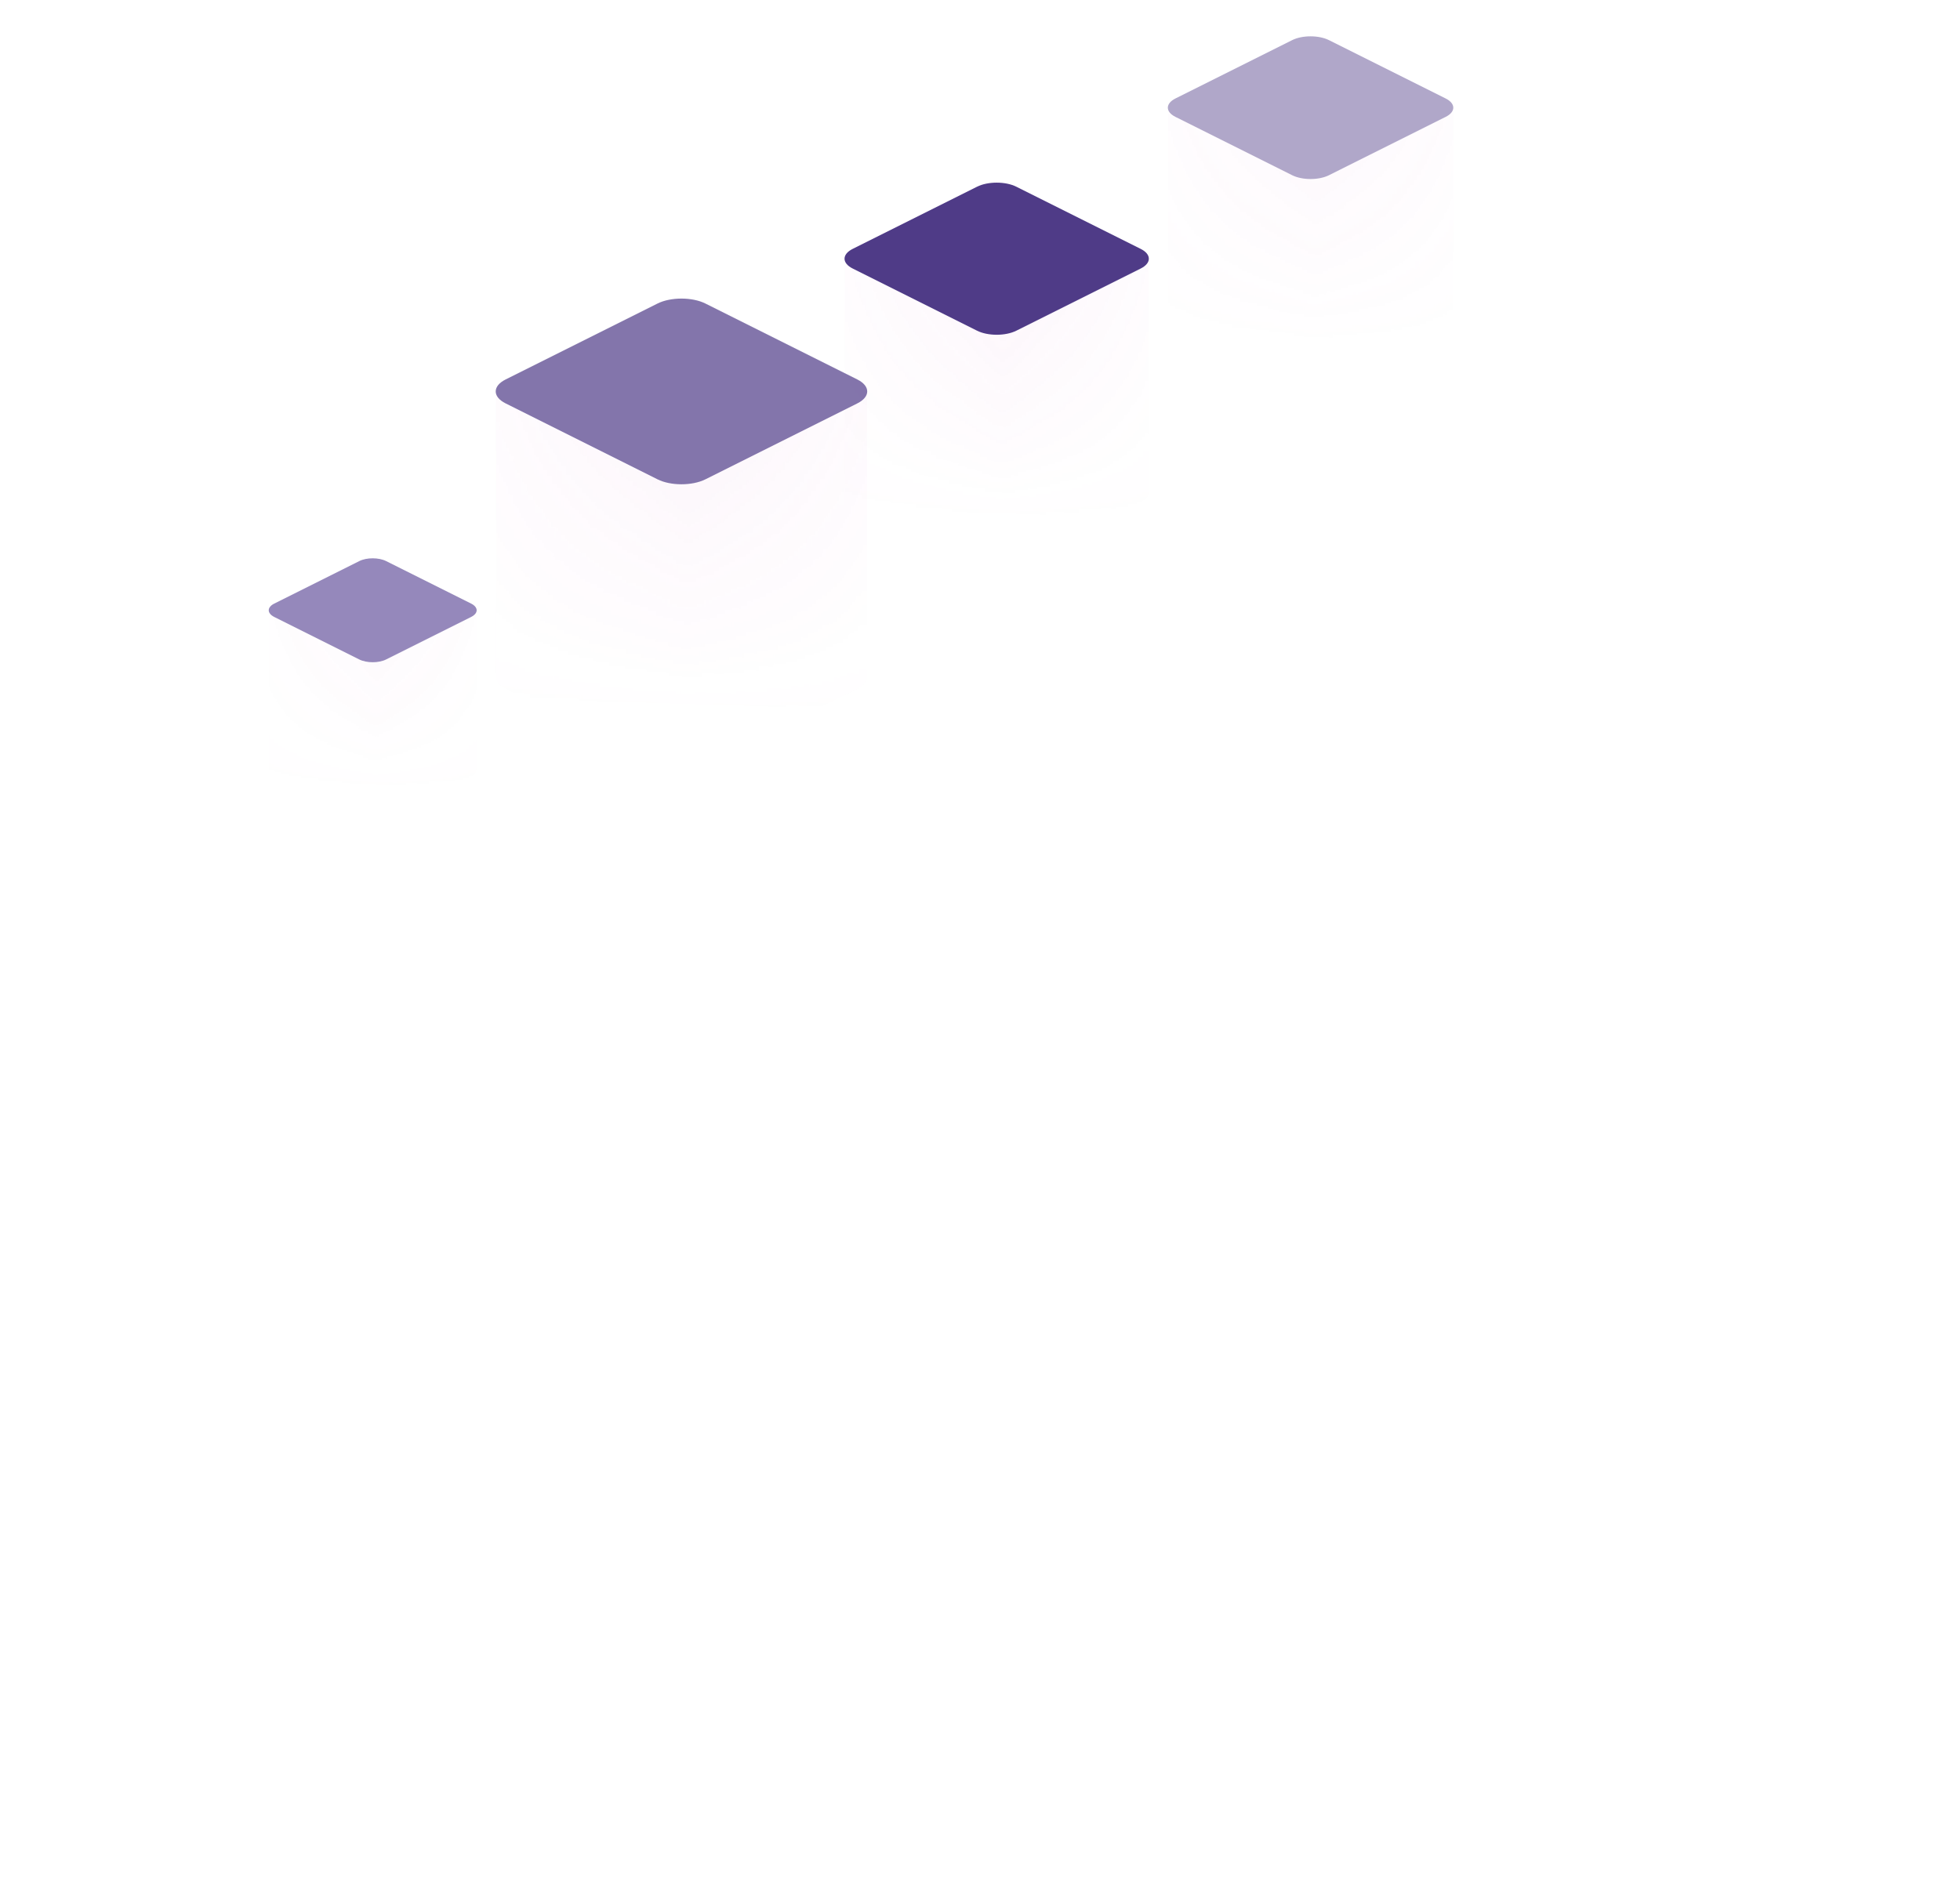
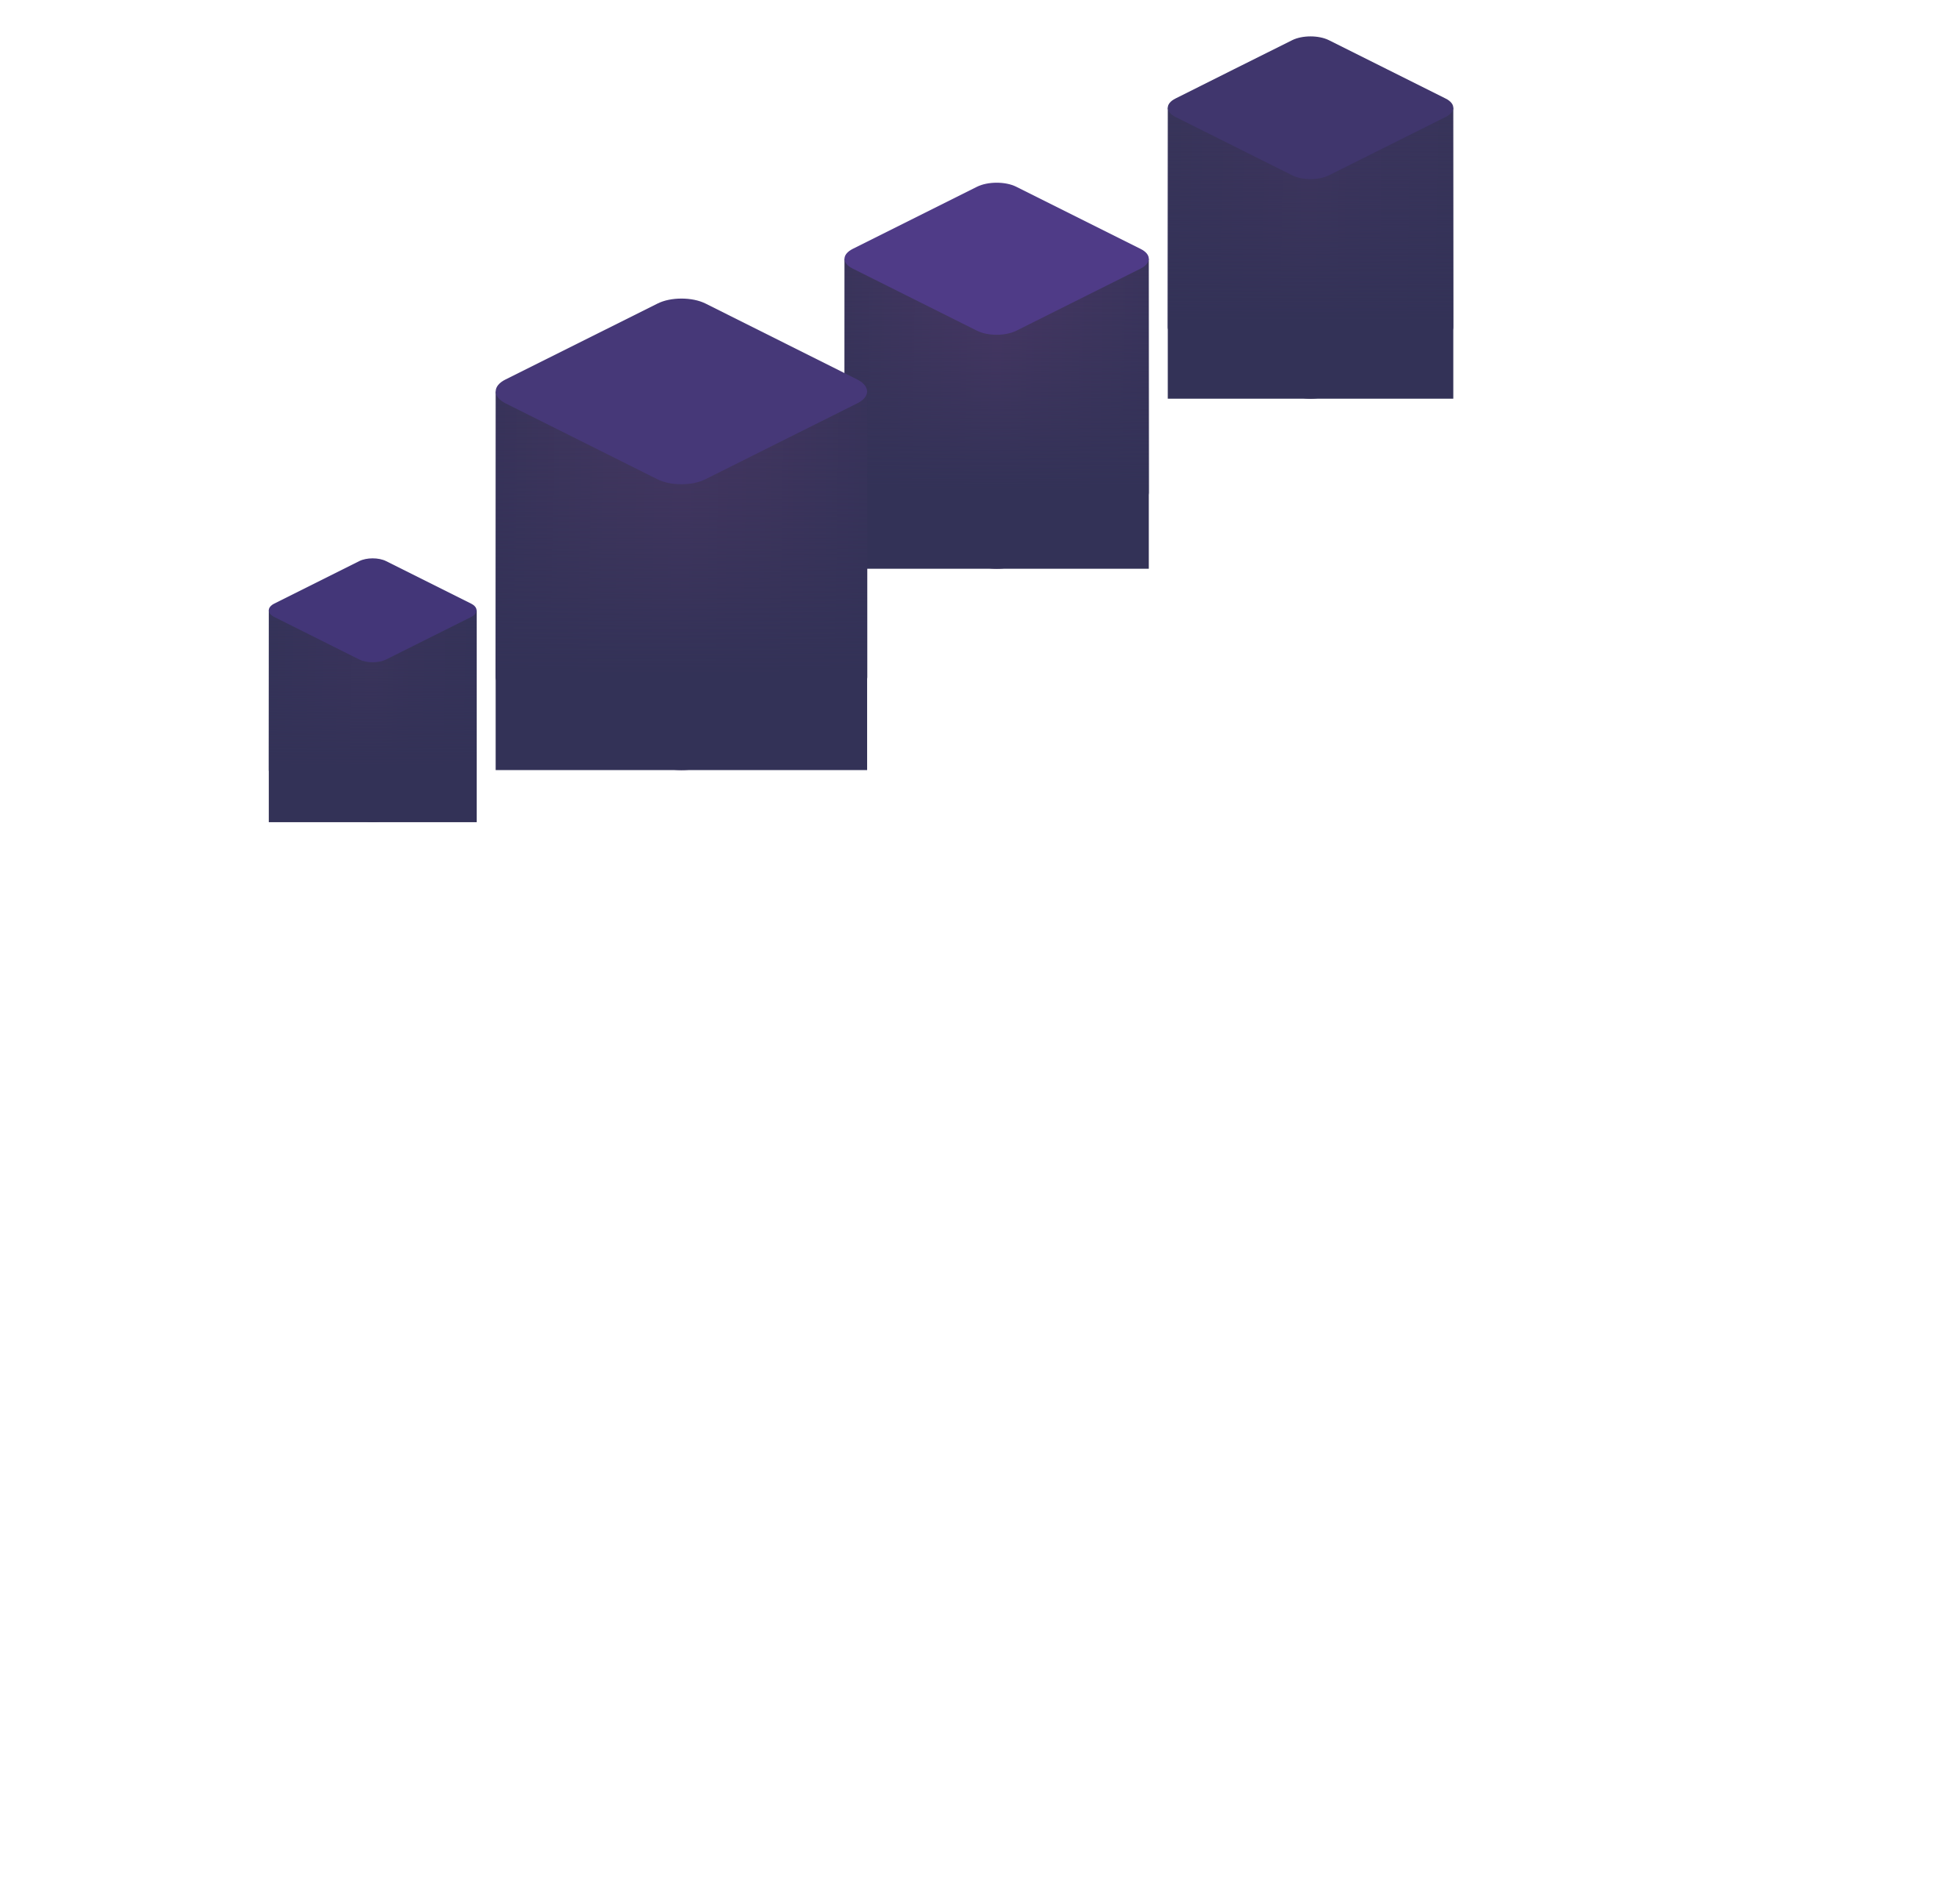
- <svg xmlns="http://www.w3.org/2000/svg" width="1384" height="1334" fill="none">
-   <g opacity=".45">
-     <g opacity=".3">
-       <mask id="a" maskUnits="userSpaceOnUse" x="824" y="76" width="203" height="206">
-         <path d="M1026.19 231.128V76.051H824.637v155.077c0 2.33 1.778 4.722 5.396 6.5l82.413 41.207c7.175 3.618 18.826 3.618 26 0l82.414-41.207c3.56-1.778 5.33-4.108 5.33-6.5z" fill="url(#paint0_linear)" />
-       </mask>
-       <g mask="url(#a)">
-         <path d="M1026.19 231.128V76.051H824.637v155.077c0 2.33 1.778 4.722 5.396 6.5l82.413 41.207c7.175 3.618 18.826 3.618 26 0l82.414-41.207c3.56-1.778 5.33-4.108 5.33-6.5z" fill="url(#paint1_linear)" />
-         <path d="M1026.19 231.128V76.051H824.637v155.077c0 2.33 1.778 4.722 5.396 6.5l82.413 41.207c7.175 3.618 18.826 3.618 26 0l82.414-41.207c3.56-1.778 5.33-4.108 5.33-6.5z" fill="url(#paint2_linear)" />
-       </g>
-     </g>
-     <path d="M912.408 28.355c7.184-3.592 18.832-3.592 26.016 0l82.386 41.192c7.18 3.592 7.18 9.416 0 13.008l-82.386 41.191c-7.184 3.592-18.832 3.592-26.016 0l-82.383-41.191c-7.184-3.592-7.184-9.416 0-13.008l82.383-41.192z" fill="#4F3B87" />
-   </g>
-   <g opacity=".3">
-     <mask id="b" maskUnits="userSpaceOnUse" x="596" y="182" width="216" height="220">
-       <path d="M811.221 348.04V182.718H596.349V348.04c0 2.484 1.896 5.033 5.753 6.929l87.857 43.929c7.649 3.857 20.069 3.857 27.717 0l87.858-43.929c3.792-1.896 5.687-4.38 5.687-6.929z" fill="url(#paint3_linear)" />
-     </mask>
-     <g mask="url(#b)">
-       <path d="M811.221 348.04V182.718H596.349V348.04c0 2.484 1.896 5.033 5.753 6.929l87.857 43.929c7.649 3.857 20.069 3.857 27.717 0l87.858-43.929c3.792-1.896 5.687-4.38 5.687-6.929z" fill="url(#paint4_linear)" />
-     </g>
-   </g>
-   <path d="M689.918 131.872c7.659-3.829 20.076-3.829 27.735 0l87.825 43.913c7.658 3.829 7.658 10.037 0 13.867l-87.825 43.912c-7.659 3.829-20.076 3.829-27.735 0l-87.825-43.912c-7.659-3.83-7.659-10.038 0-13.867l87.825-43.913z" fill="#4F3B87" />
-   <g opacity=".7">
-     <g opacity=".3">
-       <mask id="c" maskUnits="userSpaceOnUse" x="350" y="276" width="263" height="268">
-         <path d="M612.358 478.289V276.462H350.039v201.827c0 3.032 2.314 6.145 7.023 8.459l107.258 53.629c9.337 4.709 24.5 4.709 33.837 0l107.258-53.629c4.629-2.314 6.943-5.347 6.943-8.459z" fill="url(#paint5_linear)" />
-       </mask>
-       <g mask="url(#c)">
-         <path d="M612.358 478.289V276.462H350.039v201.827c0 3.032 2.314 6.145 7.023 8.459l107.258 53.629c9.337 4.709 24.5 4.709 33.837 0l107.258-53.629c4.629-2.314 6.943-5.347 6.943-8.459z" fill="url(#paint6_linear)" />
-         <path d="M612.358 478.289V276.462H350.039v201.827c0 3.032 2.314 6.145 7.023 8.459l107.258 53.629c9.337 4.709 24.5 4.709 33.837 0l107.258-53.629c4.629-2.314 6.943-5.347 6.943-8.459z" fill="url(#paint7_linear)" />
-       </g>
-     </g>
-     <path d="M464.27 214.388c9.349-4.675 24.508-4.675 33.858 0l107.218 53.609c9.35 4.675 9.35 12.255 0 16.929l-107.218 53.609c-9.35 4.675-24.509 4.675-33.858 0l-107.219-53.609c-9.349-4.674-9.349-12.254 0-16.929l107.219-53.609z" fill="#4F3B87" />
-   </g>
-   <g opacity=".6">
-     <g opacity=".3">
-       <mask id="d" maskUnits="userSpaceOnUse" x="189" y="431" width="148" height="150">
-         <path d="M336.571 543.973V431.025H189.77v112.948c0 1.697 1.295 3.439 3.93 4.734l60.024 30.012c5.226 2.635 13.711 2.635 18.937 0l60.024-30.012c2.591-1.295 3.886-2.992 3.886-4.734z" fill="url(#paint8_linear)" />
-       </mask>
-       <g mask="url(#d)">
-         <path d="M336.571 543.973V431.025H189.77v112.948c0 1.697 1.295 3.439 3.93 4.734l60.024 30.012c5.226 2.635 13.711 2.635 18.937 0l60.024-30.012c2.591-1.295 3.886-2.992 3.886-4.734z" fill="url(#paint9_linear)" />
-       </g>
-     </g>
-     <path d="M253.696 396.287c5.233-2.617 13.716-2.617 18.948 0l60.003 30.001c5.232 2.616 5.232 6.858 0 9.474l-60.003 30.001c-5.232 2.616-13.715 2.616-18.948 0l-60.002-30.001c-5.233-2.616-5.233-6.858 0-9.474l60.002-30.001z" fill="#4E388D" />
-   </g>
-   <defs>
-     <linearGradient id="paint0_linear" x1="797.952" y1="43.58" x2="791.477" y2="246.486" gradientUnits="userSpaceOnUse">
-       <stop stop-color="#D857BC" />
-       <stop offset="1" stop-color="#D857BC" stop-opacity="0" />
-     </linearGradient>
-     <linearGradient id="paint1_linear" x1="1026.19" y1="48.532" x2="827.316" y2="45.398" gradientUnits="userSpaceOnUse">
-       <stop stop-color="#D857BC" stop-opacity=".15" />
-       <stop offset=".365" stop-color="#D857BC" stop-opacity=".4" />
-       <stop offset=".479" stop-color="#D857BC" stop-opacity=".5" />
-       <stop offset=".599" stop-color="#D857BC" stop-opacity=".4" />
-       <stop offset="1" stop-color="#D857BC" stop-opacity=".15" />
-     </linearGradient>
-     <linearGradient id="paint2_linear" x1="1026.19" y1="48.532" x2="827.316" y2="45.398" gradientUnits="userSpaceOnUse">
-       <stop stop-color="#D857BC" stop-opacity=".15" />
-       <stop offset=".365" stop-color="#D857BC" stop-opacity=".4" />
-       <stop offset=".479" stop-color="#D857BC" stop-opacity=".5" />
-       <stop offset=".599" stop-color="#D857BC" stop-opacity=".4" />
-       <stop offset="1" stop-color="#D857BC" stop-opacity=".15" />
-     </linearGradient>
-     <linearGradient id="paint3_linear" x1="567.901" y1="148.102" x2="560.999" y2="364.412" gradientUnits="userSpaceOnUse">
-       <stop stop-color="#D857BC" />
-       <stop offset="1" stop-color="#D857BC" stop-opacity="0" />
-     </linearGradient>
-     <linearGradient id="paint4_linear" x1="811.221" y1="153.382" x2="599.205" y2="150.04" gradientUnits="userSpaceOnUse">
-       <stop stop-color="#D857BC" stop-opacity=".15" />
-       <stop offset=".365" stop-color="#D857BC" stop-opacity=".4" />
-       <stop offset=".479" stop-color="#D857BC" stop-opacity=".5" />
-       <stop offset=".599" stop-color="#D857BC" stop-opacity=".4" />
-       <stop offset="1" stop-color="#D857BC" stop-opacity=".15" />
-     </linearGradient>
-     <linearGradient id="paint5_linear" x1="315.309" y1="234.202" x2="306.883" y2="498.277" gradientUnits="userSpaceOnUse">
-       <stop stop-color="#D857BC" />
-       <stop offset="1" stop-color="#D857BC" stop-opacity="0" />
-     </linearGradient>
-     <linearGradient id="paint6_linear" x1="612.358" y1="240.648" x2="353.526" y2="236.568" gradientUnits="userSpaceOnUse">
-       <stop stop-color="#D857BC" stop-opacity=".15" />
-       <stop offset=".365" stop-color="#D857BC" stop-opacity=".4" />
-       <stop offset=".479" stop-color="#D857BC" stop-opacity=".5" />
-       <stop offset=".599" stop-color="#D857BC" stop-opacity=".4" />
-       <stop offset="1" stop-color="#D857BC" stop-opacity=".15" />
-     </linearGradient>
-     <linearGradient id="paint7_linear" x1="612.358" y1="240.648" x2="353.526" y2="236.568" gradientUnits="userSpaceOnUse">
-       <stop stop-color="#D857BC" stop-opacity=".15" />
-       <stop offset=".365" stop-color="#D857BC" stop-opacity=".4" />
-       <stop offset=".479" stop-color="#D857BC" stop-opacity=".5" />
-       <stop offset=".599" stop-color="#D857BC" stop-opacity=".4" />
-       <stop offset="1" stop-color="#D857BC" stop-opacity=".15" />
-     </linearGradient>
-     <linearGradient id="paint8_linear" x1="170.334" y1="407.375" x2="165.618" y2="555.159" gradientUnits="userSpaceOnUse">
-       <stop stop-color="#D857BC" />
-       <stop offset="1" stop-color="#D857BC" stop-opacity="0" />
-     </linearGradient>
-     <linearGradient id="paint9_linear" x1="336.571" y1="410.982" x2="191.721" y2="408.699" gradientUnits="userSpaceOnUse">
-       <stop stop-color="#D857BC" stop-opacity=".15" />
-       <stop offset=".365" stop-color="#D857BC" stop-opacity=".4" />
-       <stop offset=".479" stop-color="#D857BC" stop-opacity=".5" />
-       <stop offset=".599" stop-color="#D857BC" stop-opacity=".4" />
-       <stop offset="1" stop-color="#D857BC" stop-opacity=".15" />
-     </linearGradient>
-   </defs>
+ <svg xmlns="http://www.w3.org/2000/svg" viewBox="0 0 1384 1334">
+   <linearGradient id="a" gradientUnits="userSpaceOnUse" x1="1024.125" y1="1154.437" x2="825.251" y2="1157.571" gradientTransform="matrix(1 0 0 -1 0 1334)">
+     <stop offset="0" stop-color="#38345a" />
+     <stop offset=".3" stop-color="#3b345d" />
+     <stop offset=".5" stop-color="#3f355e" />
+     <stop offset=".7" stop-color="#3c345c" />
+     <stop offset="1" stop-color="#38345a" />
+   </linearGradient>
+   <path d="M1026.2 231.1v-155H824.6v155.1c0 2.3 1.8 4.7 5.4 6.5l82.4 41.2c7.2 3.6 18.8 3.6 26 0l82.4-41.2c3.6-1.9 5.4-4.2 5.4-6.6z" fill="url(#a)" />
+   <linearGradient id="b" gradientUnits="userSpaceOnUse" x1="925.416" y1="-158.137" x2="925.416" y2="40.569" gradientTransform="translate(0 238)">
+     <stop offset="0" stop-color="#333257" stop-opacity="0" />
+     <stop offset=".75" stop-color="#333257" />
+     <stop offset="1" stop-color="#333257" />
+   </linearGradient>
+   <path fill="url(#b)" d="M824.6 76.1h201.6v205.5H824.6z" />
+   <path d="M912.4 28.4c7.2-3.6 18.8-3.6 26 0l82.4 41.2c7.2 3.6 7.2 9.4 0 13l-82.4 41.2c-7.2 3.6-18.8 3.6-26 0L830 82.6c-7.2-3.6-7.2-9.4 0-13 0-.1 82.4-41.2 82.4-41.2z" fill="#40366d" />
+   <linearGradient id="c" gradientUnits="userSpaceOnUse" x1="809.019" y1="1040.931" x2="597.003" y2="1044.273" gradientTransform="matrix(1 0 0 -1 0 1334)">
+     <stop offset="0" stop-color="#3a345c" />
+     <stop offset=".3" stop-color="#433661" />
+     <stop offset=".5" stop-color="#493765" />
+     <stop offset=".7" stop-color="#433661" />
+     <stop offset="1" stop-color="#3a345b" />
+   </linearGradient>
+   <path d="M811.2 348V182.7H596.3V348c0 2.5 1.9 5 5.8 6.9l87.9 43.9c7.6 3.9 20.1 3.9 27.7 0l87.9-43.9c3.7-1.8 5.6-4.3 5.6-6.9z" fill="url(#c)" />
+   <linearGradient id="d" gradientUnits="userSpaceOnUse" x1="703.785" y1="-51.22" x2="703.785" y2="160.509" gradientTransform="translate(0 238)">
+     <stop offset="0" stop-color="#333257" stop-opacity="0" />
+     <stop offset=".75" stop-color="#333257" />
+     <stop offset="1" stop-color="#333257" />
+   </linearGradient>
+   <path fill="url(#d)" d="M596.3 182.7h214.9v219H596.3z" />
+   <path d="M689.9 131.9c7.7-3.8 20.1-3.8 27.7 0l87.8 43.9c7.7 3.8 7.7 10 0 13.9l-87.8 43.9c-7.7 3.8-20.1 3.8-27.7 0l-87.8-43.9c-7.7-3.8-7.7-10 0-13.9l87.8-43.9z" fill="#4f3b87" />
+   <linearGradient id="e" gradientUnits="userSpaceOnUse" x1="609.67" y1="922.821" x2="350.838" y2="926.901" gradientTransform="matrix(1 0 0 -1 0 1334)">
+     <stop offset="0" stop-color="#38335a" />
+     <stop offset=".3" stop-color="#42355f" />
+     <stop offset=".5" stop-color="#463662" />
+     <stop offset=".7" stop-color="#42365f" />
+     <stop offset="1" stop-color="#38335a" />
+   </linearGradient>
+   <path d="M612.4 478.3V276.5H350v201.8c0 3 2.3 6.1 7 8.5l107.3 53.6c9.3 4.7 24.5 4.7 33.8 0l107.3-53.6c4.6-2.4 7-5.4 7-8.5z" fill="url(#e)" />
+   <linearGradient id="f" gradientUnits="userSpaceOnUse" x1="481.199" y1="43.423" x2="481.199" y2="301.995" gradientTransform="translate(0 238)">
+     <stop offset="0" stop-color="#333257" stop-opacity="0" />
+     <stop offset=".75" stop-color="#333257" />
+     <stop offset="1" stop-color="#333257" />
+   </linearGradient>
+   <path fill="url(#f)" d="M350 276.5h262.3v267.4H350z" />
+   <path d="M464.3 214.4c9.3-4.7 24.5-4.7 33.9 0L605.3 268c9.3 4.7 9.3 12.3 0 16.9l-107.2 53.6c-9.4 4.7-24.5 4.7-33.9 0L357 284.9c-9.3-4.7-9.3-12.3 0-16.9l107.3-53.6z" fill="#463878" />
+   <linearGradient id="g" gradientUnits="userSpaceOnUse" x1="335.067" y1="827.584" x2="190.217" y2="829.867" gradientTransform="matrix(1 0 0 -1 0 1334)">
+     <stop offset="0" stop-color="#353359" />
+     <stop offset=".3" stop-color="#38335a" />
+     <stop offset=".5" stop-color="#3c345c" />
+     <stop offset=".706" stop-color="#39335b" />
+     <stop offset="1" stop-color="#353359" />
+   </linearGradient>
+   <path d="M336.6 544V431H189.8v113c0 1.7 1.3 3.4 3.9 4.7l60 30c5.2 2.6 13.7 2.6 18.9 0l60-30c2.7-1.3 4-3 4-4.7z" fill="url(#g)" />
+   <linearGradient id="h" gradientUnits="userSpaceOnUse" x1="263.171" y1="195.802" x2="263.171" y2="340.526" gradientTransform="translate(0 238)">
+     <stop offset="0" stop-color="#333257" stop-opacity="0" />
+     <stop offset=".75" stop-color="#333257" />
+     <stop offset="1" stop-color="#333257" />
+   </linearGradient>
+   <path fill="url(#h)" d="M189.8 431h146.8v149.7H189.8z" />
+   <path d="M253.7 396.3c5.2-2.6 13.7-2.6 18.9 0l60 30c5.2 2.6 5.2 6.9 0 9.5l-60 30c-5.2 2.6-13.7 2.6-18.9 0l-60-30c-5.2-2.6-5.2-6.9 0-9.5l60-30z" fill="#433678" />
</svg>
